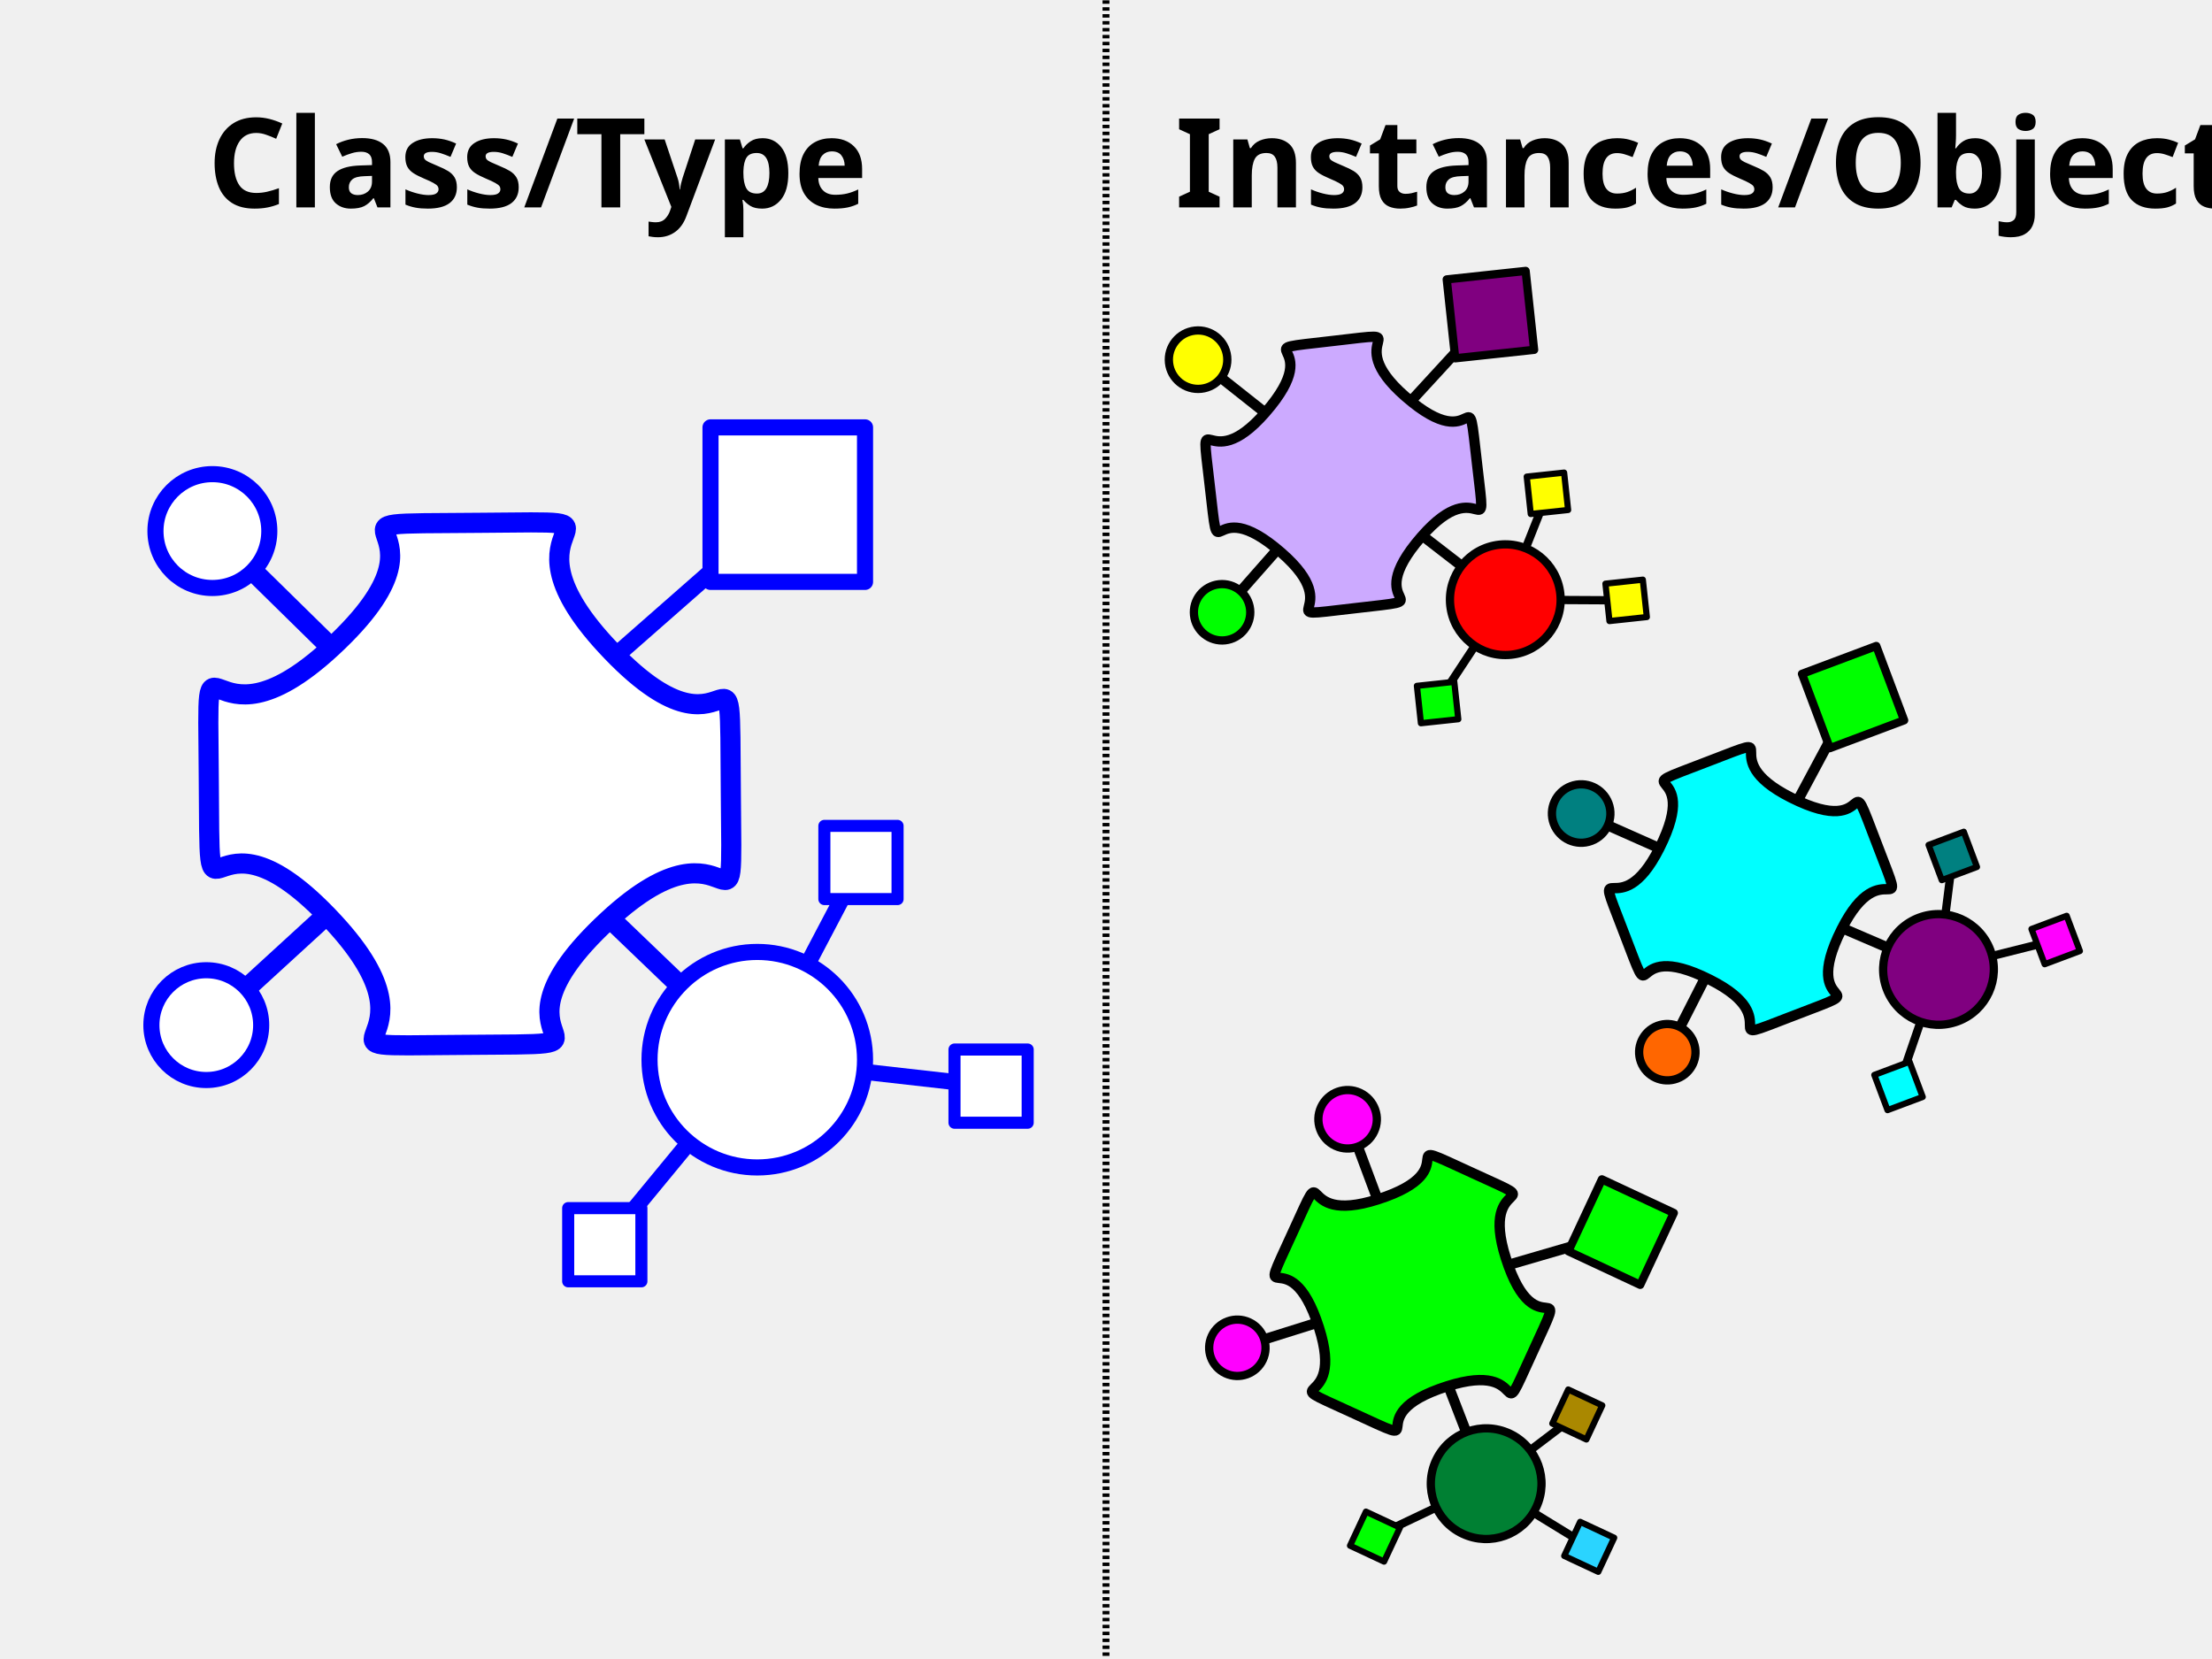
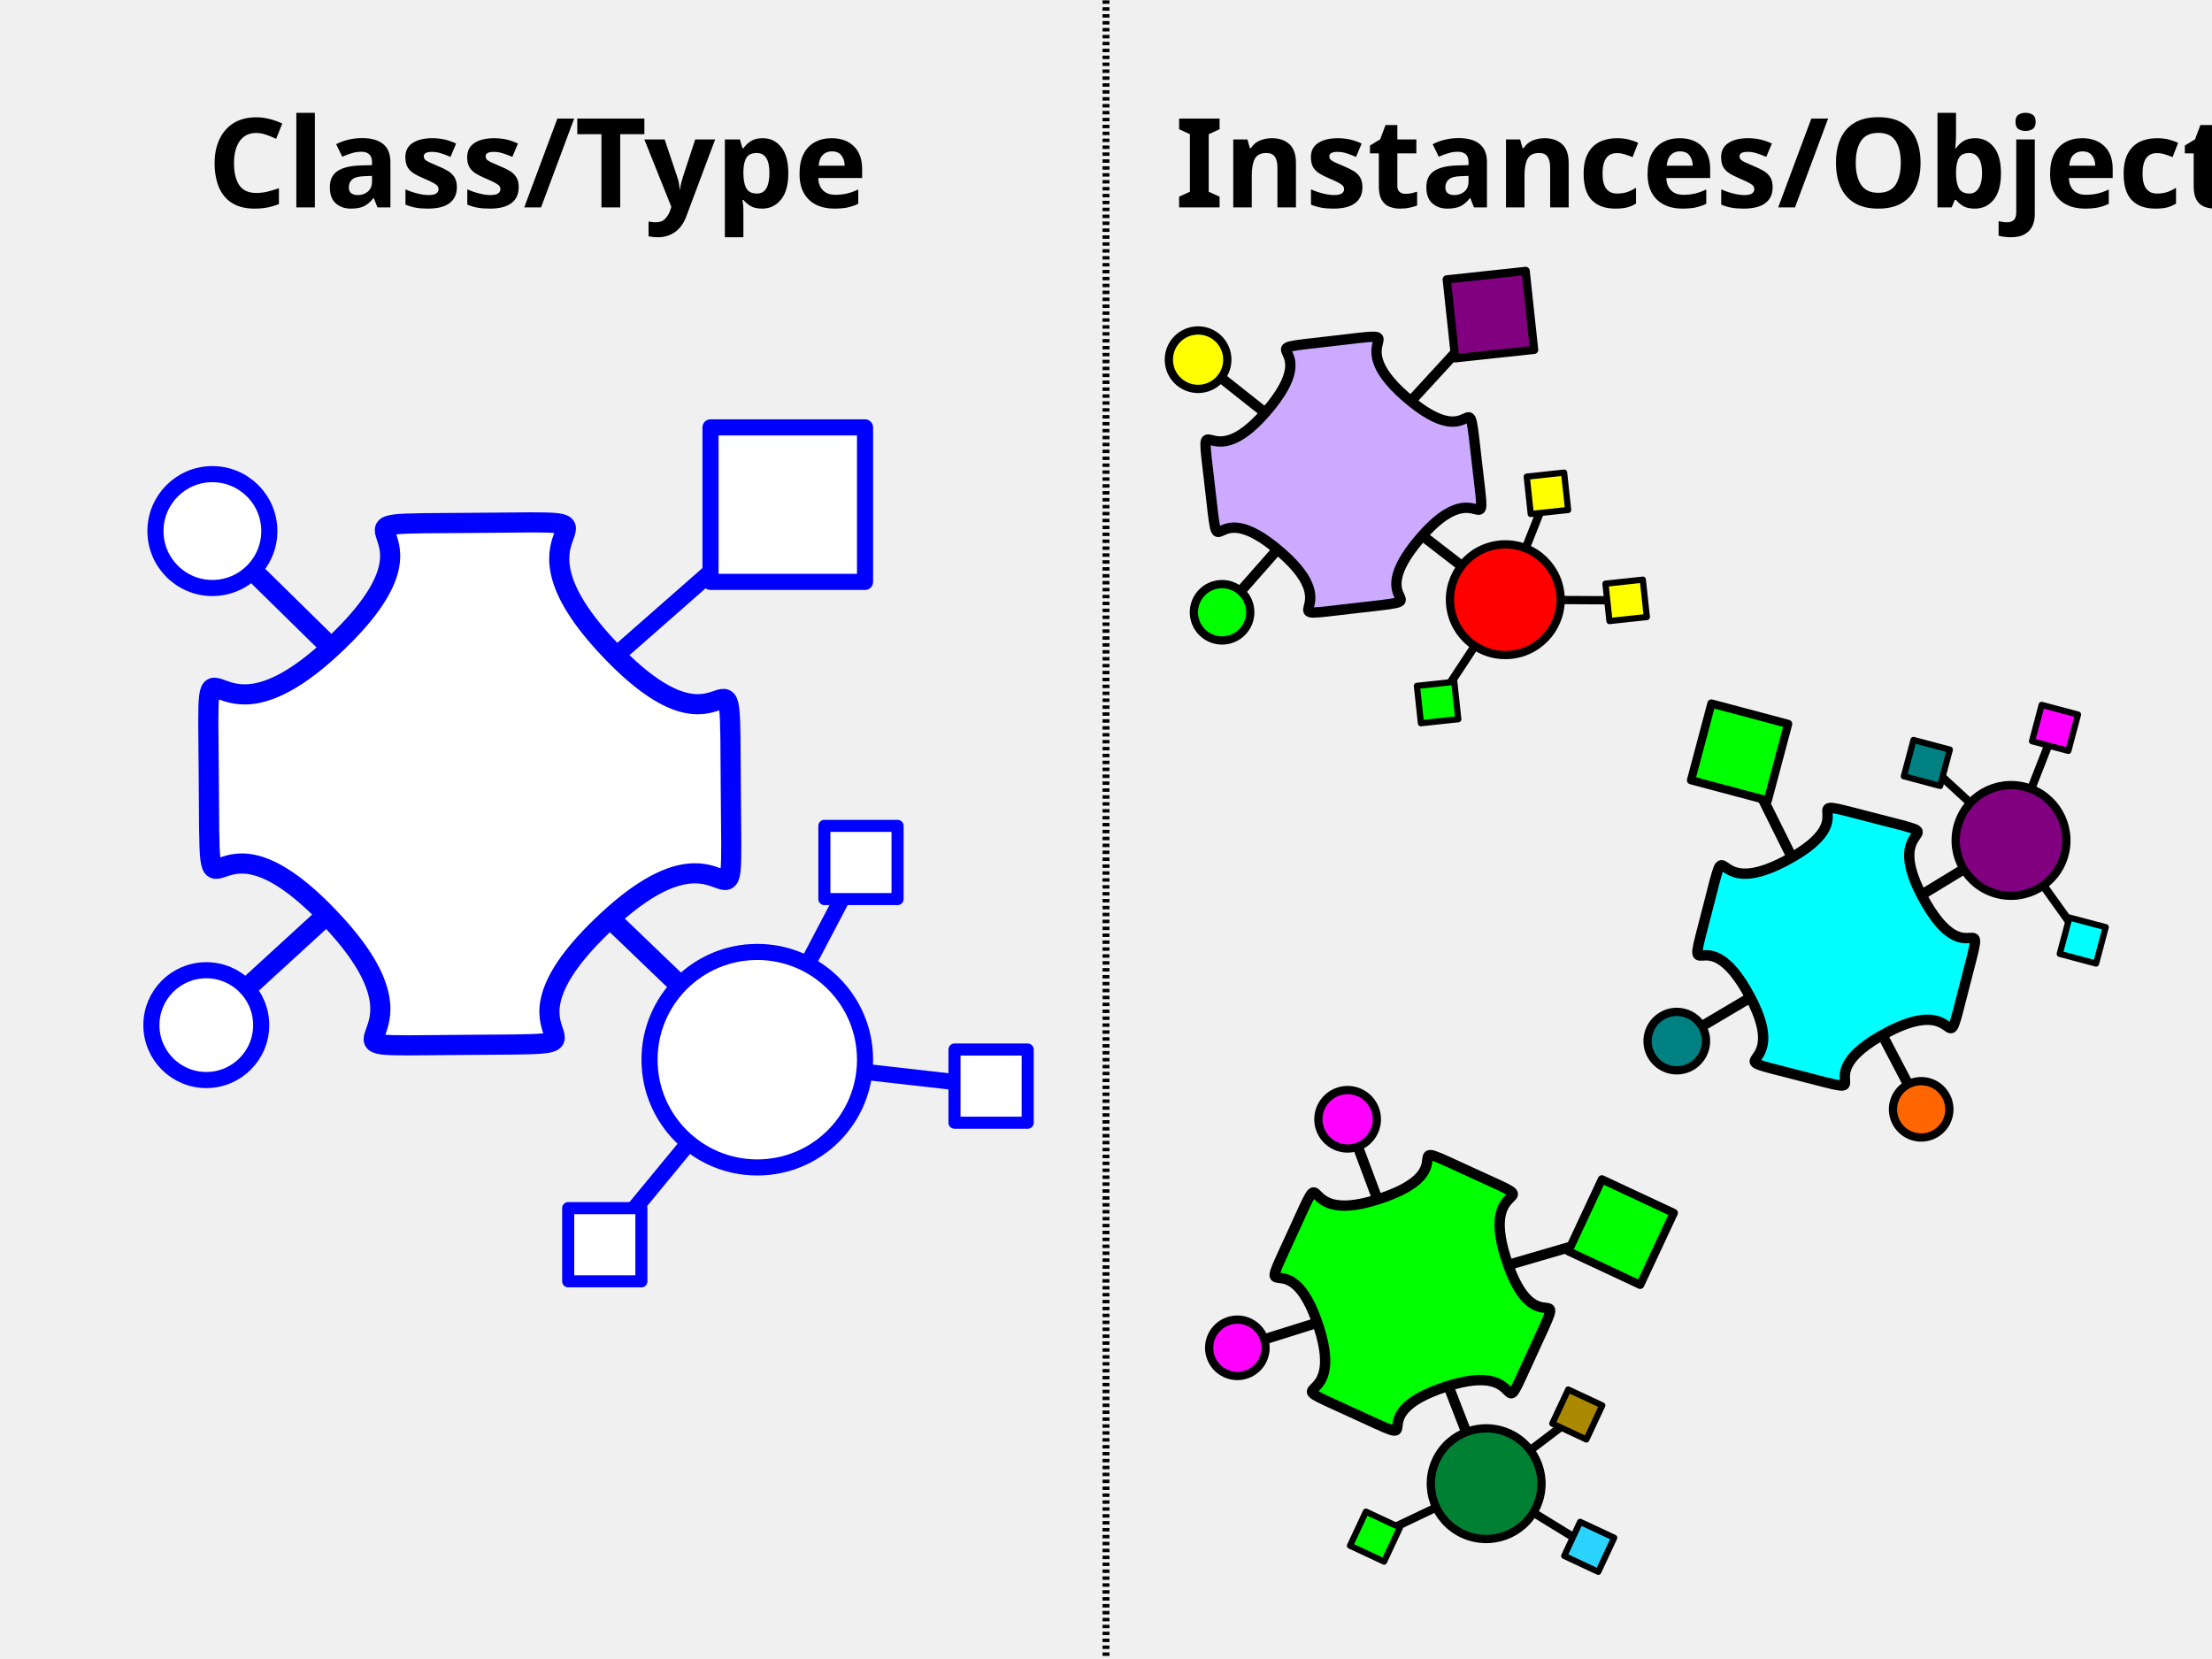
<svg xmlns="http://www.w3.org/2000/svg" width="640" height="480" id="svg2" version="1.1">
  <defs id="defs4" />
  <g id="layer1" transform="translate(0,-572.3622)">
    <g id="g3875">
      <g id="g3892">
        <path style="color:#000000;fill:#ffffff;fill-opacity:1;fill-rule:nonzero;stroke:#0000ff;stroke-width:14.767;stroke-linecap:round;stroke-linejoin:round;stroke-miterlimit:4;stroke-opacity:1;stroke-dasharray:none;stroke-dashoffset:0;marker:none;visibility:visible;display:inline;overflow:visible;enable-background:accumulate" id="path3009" d="m 143.585,248.93 c -112.818,62.602 -1.993,6.447 -124.223,-34.864 -134.882,-45.587 -63.496,72.586 -132.578,-51.909 -62.602,-112.818 -6.447,-1.993 34.864,-124.223 45.587,-134.882 -72.586,-63.496 51.909,-132.578 112.818,-62.602 1.993,-6.447 124.223,34.864 134.882,45.587 63.496,-72.586 132.578,51.909 62.602,112.818 6.447,1.993 -34.864,124.223 -45.587,134.882 72.586,63.496 -51.909,132.578 z" transform="matrix(0.3463637,0.1885526,-0.1885526,0.3463637,130.1848,761.3944)" />
        <path style="color:#000000;fill:#ffffff;fill-opacity:1;fill-rule:nonzero;stroke:#0000ff;stroke-width:6.415;stroke-linecap:round;stroke-linejoin:round;stroke-miterlimit:4;stroke-opacity:1;stroke-dasharray:none;stroke-dashoffset:0;marker:none;visibility:visible;display:inline;overflow:visible;enable-background:accumulate" id="path3779" d="m 246.477,239.079 c 0,23.71 -19.221,42.931 -42.931,42.931 -23.71,0 -42.931,-19.221 -42.931,-42.931 0,-23.71 19.221,-42.931 42.931,-42.931 23.71,0 42.931,19.221 42.931,42.931 z" transform="matrix(0.7262217,0,0,0.7262217,71.28396,705.3396)" />
        <path style="fill:#ffffff;stroke:#0000ff;stroke-width:5.823;stroke-linecap:butt;stroke-linejoin:miter;stroke-miterlimit:4;stroke-opacity:1;stroke-dasharray:none;display:inline" d="m 176.485,838.072 20.121,19.306" id="path3781" />
        <rect style="color:#000000;fill:#ffffff;fill-opacity:1;fill-rule:nonzero;stroke:#0000ff;stroke-width:4.659;stroke-linecap:round;stroke-linejoin:round;stroke-miterlimit:4;stroke-opacity:1;stroke-dasharray:none;stroke-dashoffset:0;marker:none;visibility:visible;display:inline;overflow:visible;enable-background:accumulate" id="rect3783" width="44.708" height="44.708" x="205.573" y="696.015" />
        <path style="color:#000000;fill:#ffffff;fill-opacity:1;fill-rule:nonzero;stroke:#0000ff;stroke-width:12.593;stroke-linecap:round;stroke-linejoin:round;stroke-miterlimit:4;stroke-opacity:1;stroke-dasharray:none;stroke-dashoffset:0;marker:none;visibility:visible;display:inline;overflow:visible;enable-background:accumulate" id="path3779-9" d="m 246.477,239.079 c 0,23.71 -19.221,42.931 -42.931,42.931 -23.71,0 -42.931,-19.221 -42.931,-42.931 0,-23.71 19.221,-42.931 42.931,-42.931 23.71,0 42.931,19.221 42.931,42.931 z" transform="matrix(0.369962,0,0,0.369962,-15.61933,780.5133)" />
        <path style="color:#000000;fill:#ffffff;fill-opacity:1;fill-rule:nonzero;stroke:#0000ff;stroke-width:12.143;stroke-linecap:round;stroke-linejoin:round;stroke-miterlimit:4;stroke-opacity:1;stroke-dasharray:none;stroke-dashoffset:0;marker:none;visibility:visible;display:inline;overflow:visible;enable-background:accumulate" id="path3779-2" d="m 246.477,239.079 c 0,23.71 -19.221,42.931 -42.931,42.931 -23.71,0 -42.931,-19.221 -42.931,-42.931 0,-23.71 19.221,-42.931 42.931,-42.931 23.71,0 42.931,19.221 42.931,42.931 z" transform="matrix(0.3836643,0,0,0.3836643,-16.64359,634.2902)" />
        <path style="fill:#ffffff;stroke:#0000ff;stroke-width:5.823;stroke-linecap:butt;stroke-linejoin:miter;stroke-miterlimit:4;stroke-opacity:1;stroke-dasharray:none;display:inline" d="M 95.85,759.8 73.201,737.557" id="path3816" />
        <path style="fill:#ffffff;stroke:#0000ff;stroke-width:5.823;stroke-linecap:butt;stroke-linejoin:miter;stroke-miterlimit:4;stroke-opacity:1;stroke-dasharray:none;display:inline" d="m 94.521,837.068 -23.121,21.17" id="path3818" />
        <rect style="color:#000000;fill:#ffffff;fill-opacity:1;fill-rule:nonzero;stroke:#0000ff;stroke-width:3.494;stroke-linecap:round;stroke-linejoin:round;stroke-miterlimit:4;stroke-opacity:1;stroke-dasharray:none;stroke-dashoffset:0;marker:none;visibility:visible;display:inline;overflow:visible;enable-background:accumulate" id="rect3826" width="21.177" height="21.177" x="164.395" y="921.907" />
        <rect style="color:#000000;fill:#ffffff;fill-opacity:1;fill-rule:nonzero;stroke:#0000ff;stroke-width:3.494;stroke-linecap:round;stroke-linejoin:round;stroke-miterlimit:4;stroke-opacity:1;stroke-dasharray:none;stroke-dashoffset:0;marker:none;visibility:visible;display:inline;overflow:visible;enable-background:accumulate" id="rect3826-2" width="21.177" height="21.177" x="276.165" y="876.022" />
        <rect style="color:#000000;fill:#ffffff;fill-opacity:1;fill-rule:nonzero;stroke:#0000ff;stroke-width:3.494;stroke-linecap:round;stroke-linejoin:round;stroke-miterlimit:4;stroke-opacity:1;stroke-dasharray:none;stroke-dashoffset:0;marker:none;visibility:visible;display:inline;overflow:visible;enable-background:accumulate" id="rect3826-3" width="21.177" height="21.177" x="238.516" y="811.314" />
        <path style="fill:#ffffff;stroke:#0000ff;stroke-width:4.659;stroke-linecap:butt;stroke-linejoin:miter;stroke-miterlimit:4;stroke-opacity:1;stroke-dasharray:none" d="m 199.274,903.024 -15.563,18.883" id="path3853" />
        <path style="fill:#ffffff;stroke:#0000ff;stroke-width:4.659;stroke-linecap:butt;stroke-linejoin:miter;stroke-miterlimit:4;stroke-opacity:1;stroke-dasharray:none;display:inline" d="m 250.087,882.466 26.078,2.948" id="path3855" />
        <path style="fill:#ffffff;stroke:#0000ff;stroke-width:4.659;stroke-linecap:butt;stroke-linejoin:miter;stroke-miterlimit:4;stroke-opacity:1;stroke-dasharray:none" d="m 243.537,832.491 -9.922,18.871" id="path3859" />
        <path style="color:#000000;fill:#ccaaff;fill-opacity:1;fill-rule:nonzero;stroke:#000000;stroke-width:14.767;stroke-linecap:round;stroke-linejoin:round;stroke-miterlimit:4;stroke-opacity:1;stroke-dasharray:none;stroke-dashoffset:0;marker:none;visibility:visible;display:inline;overflow:visible;enable-background:accumulate" id="path3009-0" d="m 143.585,248.93 c -112.818,62.602 -1.993,6.447 -124.223,-34.864 -134.882,-45.587 -63.496,72.586 -132.578,-51.909 -62.602,-112.818 -6.447,-1.993 34.864,-124.223 45.587,-134.882 -72.586,-63.496 51.909,-132.578 112.818,-62.602 1.993,-6.447 124.223,34.864 134.882,45.587 63.496,-72.586 132.578,51.909 62.602,112.818 6.447,1.993 -34.864,124.223 -45.587,134.882 72.586,63.496 -51.909,132.578 z" transform="matrix(0.1871961,0.07727001,-0.07727001,0.1871961,383.6797,690.721)" />
        <path style="color:#000000;fill:#ff0000;fill-opacity:1;fill-rule:nonzero;stroke:#000000;stroke-width:6.415;stroke-linecap:round;stroke-linejoin:round;stroke-miterlimit:4;stroke-opacity:1;stroke-dasharray:none;stroke-dashoffset:0;marker:none;visibility:visible;display:inline;overflow:visible;enable-background:accumulate" id="path3779-5" d="m 246.477,239.079 a 42.931,42.931 0 1 1 -85.863,0 42.931,42.931 0 1 1 85.863,0 z" transform="matrix(0.3708039,-0.039845,0.039845,0.3708039,350.5298,665.3315)" />
        <path style="fill:none;stroke:#000000;stroke-width:2.991;stroke-linecap:butt;stroke-linejoin:miter;stroke-miterlimit:4;stroke-opacity:1;stroke-dasharray:none;display:inline" d="m 411.527,727.332 11.333,8.754" id="path3781-7" />
        <rect style="color:#000000;fill:#800080;fill-opacity:1;fill-rule:nonzero;stroke:#000000;stroke-width:2.392;stroke-linecap:round;stroke-linejoin:round;stroke-miterlimit:4;stroke-opacity:1;stroke-dasharray:none;stroke-dashoffset:0;marker:none;visibility:visible;display:inline;overflow:visible;enable-background:accumulate" id="rect3783-1" width="22.959" height="22.959" x="346.401" y="694.186" transform="matrix(0.9942762,-0.1068407,0.1068407,0.9942762,0,0)" />
        <path style="color:#000000;fill:#00ff00;fill-opacity:1;fill-rule:nonzero;stroke:#000000;stroke-width:12.593;stroke-linecap:round;stroke-linejoin:round;stroke-miterlimit:4;stroke-opacity:1;stroke-dasharray:none;stroke-dashoffset:0;marker:none;visibility:visible;display:inline;overflow:visible;enable-background:accumulate" id="path3779-9-5" d="m 246.477,239.079 a 42.931,42.931 0 1 1 -85.863,0 42.931,42.931 0 1 1 85.863,0 z" transform="matrix(0.1889001,-0.02029839,0.02029839,0.1889001,310.2821,708.4827)" />
        <path style="color:#000000;fill:#ffff00;fill-opacity:1;fill-rule:nonzero;stroke:#000000;stroke-width:12.143;stroke-linecap:round;stroke-linejoin:round;stroke-miterlimit:4;stroke-opacity:1;stroke-dasharray:none;stroke-dashoffset:0;marker:none;visibility:visible;display:inline;overflow:visible;enable-background:accumulate" id="path3779-2-4" d="m 246.477,239.079 a 42.931,42.931 0 1 1 -85.863,0 42.931,42.931 0 1 1 85.863,0 z" transform="matrix(0.1958964,-0.02105019,0.02105019,0.1958964,301.7364,633.8784)" />
        <path style="fill:none;stroke:#000000;stroke-width:2.991;stroke-linecap:butt;stroke-linejoin:miter;stroke-miterlimit:4;stroke-opacity:1;stroke-dasharray:none;display:inline" d="M 366.061,691.791 353.277,681.676" id="path3816-6" />
        <path style="fill:none;stroke:#000000;stroke-width:2.991;stroke-linecap:butt;stroke-linejoin:miter;stroke-miterlimit:4;stroke-opacity:1;stroke-dasharray:none;display:inline" d="M 369.622,731.316 358.978,743.394" id="path3818-9" />
        <rect style="color:#000000;fill:#00ff00;fill-opacity:1;fill-rule:nonzero;stroke:#000000;stroke-width:1.794;stroke-linecap:round;stroke-linejoin:round;stroke-miterlimit:4;stroke-opacity:1;stroke-dasharray:none;stroke-dashoffset:0;marker:none;visibility:visible;display:inline;overflow:visible;enable-background:accumulate" id="rect3826-0" width="10.875" height="10.875" x="325.255" y="810.188" transform="matrix(0.9942762,-0.1068407,0.1068407,0.9942762,0,0)" />
        <rect style="color:#000000;fill:#ffff00;fill-opacity:1;fill-rule:nonzero;stroke:#000000;stroke-width:1.794;stroke-linecap:round;stroke-linejoin:round;stroke-miterlimit:4;stroke-opacity:1;stroke-dasharray:none;stroke-dashoffset:0;marker:none;visibility:visible;display:inline;overflow:visible;enable-background:accumulate" id="rect3826-2-5" width="10.875" height="10.875" x="382.652" y="786.625" transform="matrix(0.9942762,-0.1068407,0.1068407,0.9942762,0,0)" />
        <rect style="color:#000000;fill:#ffff00;fill-opacity:1;fill-rule:nonzero;stroke:#000000;stroke-width:1.794;stroke-linecap:round;stroke-linejoin:round;stroke-miterlimit:4;stroke-opacity:1;stroke-dasharray:none;stroke-dashoffset:0;marker:none;visibility:visible;display:inline;overflow:visible;enable-background:accumulate" id="rect3826-3-4" width="10.875" height="10.875" x="363.318" y="753.395" transform="matrix(0.9942762,-0.1068407,0.1068407,0.9942762,0,0)" />
        <path style="fill:none;stroke:#000000;stroke-width:2.392;stroke-linecap:butt;stroke-linejoin:miter;stroke-miterlimit:4;stroke-opacity:1;stroke-dasharray:none" d="m 426.727,759.245 -6.91,10.495" id="path3853-0" />
        <path style="fill:none;stroke:#000000;stroke-width:2.392;stroke-linecap:butt;stroke-linejoin:miter;stroke-miterlimit:4;stroke-opacity:1;stroke-dasharray:none;display:inline" d="m 451.543,745.961 13.477,0.074" id="path3855-5" />
        <path style="fill:none;stroke:#000000;stroke-width:2.392;stroke-linecap:butt;stroke-linejoin:miter;stroke-miterlimit:4;stroke-opacity:1;stroke-dasharray:none" d="m 445.457,720.803 -4.031,10.18" id="path3859-9" />
-         <path style="color:#000000;fill:#00ffff;fill-opacity:1;fill-rule:nonzero;stroke:#000000;stroke-width:14.767;stroke-linecap:round;stroke-linejoin:round;stroke-miterlimit:4;stroke-opacity:1;stroke-dasharray:none;stroke-dashoffset:0;marker:none;visibility:visible;display:inline;overflow:visible;enable-background:accumulate" id="path3009-0-6" d="m 143.585,248.93 c -112.818,62.602 -1.993,6.447 -124.223,-34.864 -134.882,-45.587 -63.496,72.586 -132.578,-51.909 -62.602,-112.818 -6.447,-1.993 34.864,-124.223 45.587,-134.882 -72.586,-63.496 51.909,-132.578 112.818,-62.602 1.993,-6.447 124.223,34.864 134.882,45.587 63.496,-72.586 132.578,51.909 62.602,112.818 6.447,1.993 -34.864,124.223 -45.587,134.882 72.586,63.496 -51.909,132.578 z" transform="matrix(0.2005426,0.02820841,-0.02820841,0.2005426,496.9095,812.3605)" />
-         <path style="color:#000000;fill:#800080;fill-opacity:1;fill-rule:nonzero;stroke:#000000;stroke-width:6.415;stroke-linecap:round;stroke-linejoin:round;stroke-miterlimit:4;stroke-opacity:1;stroke-dasharray:none;stroke-dashoffset:0;marker:none;visibility:visible;display:inline;overflow:visible;enable-background:accumulate" id="path3779-5-9" d="m 246.477,239.079 c 0,23.71 -19.221,42.931 -42.931,42.931 -23.71,0 -42.931,-19.221 -42.931,-42.931 0,-23.71 19.221,-42.931 42.931,-42.931 23.71,0 42.931,19.221 42.931,42.931 z" transform="matrix(0.349193,-0.1309481,0.1309481,0.349193,458.4804,796.028)" />
-         <path style="fill:none;stroke:#000000;stroke-width:2.991;stroke-linecap:butt;stroke-linejoin:miter;stroke-miterlimit:4;stroke-opacity:1;stroke-dasharray:none;display:inline" d="m 532.998,840.881 13.156,5.655" id="path3781-7-4" />
-         <rect style="color:#000000;fill:#00ff00;fill-opacity:1;fill-rule:nonzero;stroke:#000000;stroke-width:2.392;stroke-linecap:round;stroke-linejoin:round;stroke-miterlimit:4;stroke-opacity:1;stroke-dasharray:none;stroke-dashoffset:0;marker:none;visibility:visible;display:inline;overflow:visible;enable-background:accumulate" id="rect3783-1-7" width="22.959" height="22.959" x="218.745" y="901.539" transform="matrix(0.9363285,-0.3511252,0.3511252,0.9363285,0,0)" />
-         <path style="color:#000000;fill:#ff6600;fill-opacity:1;fill-rule:nonzero;stroke:#000000;stroke-width:12.593;stroke-linecap:round;stroke-linejoin:round;stroke-miterlimit:4;stroke-opacity:1;stroke-dasharray:none;stroke-dashoffset:0;marker:none;visibility:visible;display:inline;overflow:visible;enable-background:accumulate" id="path3779-9-5-3" d="m 246.477,239.079 c 0,23.71 -19.221,42.931 -42.931,42.931 -23.71,0 -42.931,-19.221 -42.931,-42.931 0,-23.71 19.221,-42.931 42.931,-42.931 23.71,0 42.931,19.221 42.931,42.931 z" transform="matrix(0.1778907,-0.06670941,0.06670941,0.1778907,430.2491,847.8441)" />
-         <path style="color:#000000;fill:#008080;fill-opacity:1;fill-rule:nonzero;stroke:#000000;stroke-width:12.143;stroke-linecap:round;stroke-linejoin:round;stroke-miterlimit:4;stroke-opacity:1;stroke-dasharray:none;stroke-dashoffset:0;marker:none;visibility:visible;display:inline;overflow:visible;enable-background:accumulate" id="path3779-2-4-9" d="m 246.477,239.079 c 0,23.71 -19.221,42.931 -42.931,42.931 -23.71,0 -42.931,-19.221 -42.931,-42.931 0,-23.71 19.221,-42.931 42.931,-42.931 23.71,0 42.931,19.221 42.931,42.931 z" transform="matrix(0.1844793,-0.06918013,0.06918013,0.1844793,403.3905,777.7195)" />
-         <path style="fill:none;stroke:#000000;stroke-width:2.991;stroke-linecap:butt;stroke-linejoin:miter;stroke-miterlimit:4;stroke-opacity:1;stroke-dasharray:none;display:inline" d="m 480.113,817.785 -14.901,-6.611" id="path3816-6-7" />
-         <path style="fill:#ff00ff;stroke:#000000;stroke-width:2.991;stroke-linecap:butt;stroke-linejoin:miter;stroke-miterlimit:4;stroke-opacity:1;stroke-dasharray:none;display:inline" d="m 493.406,855.178 -7.3,14.348" id="path3818-9-0" />
-         <rect style="color:#000000;fill:#00ffff;fill-opacity:1;fill-rule:nonzero;stroke:#000000;stroke-width:1.794;stroke-linecap:round;stroke-linejoin:round;stroke-miterlimit:4;stroke-opacity:1;stroke-dasharray:none;stroke-dashoffset:0;marker:none;visibility:visible;display:inline;overflow:visible;enable-background:accumulate" id="rect3826-0-7" width="10.875" height="10.875" x="197.598" y="1017.542" transform="matrix(0.9363285,-0.3511252,0.3511252,0.9363285,0,0)" />
-         <rect style="color:#000000;fill:#ff00ff;fill-opacity:1;fill-rule:nonzero;stroke:#000000;stroke-width:1.794;stroke-linecap:round;stroke-linejoin:round;stroke-miterlimit:4;stroke-opacity:1;stroke-dasharray:none;stroke-dashoffset:0;marker:none;visibility:visible;display:inline;overflow:visible;enable-background:accumulate" id="rect3826-2-5-2" width="10.875" height="10.875" x="254.996" y="993.979" transform="matrix(0.9363285,-0.3511252,0.3511252,0.9363285,0,0)" />
-         <rect style="color:#000000;fill:#008080;fill-opacity:1;fill-rule:nonzero;stroke:#000000;stroke-width:1.794;stroke-linecap:round;stroke-linejoin:round;stroke-miterlimit:4;stroke-opacity:1;stroke-dasharray:none;stroke-dashoffset:0;marker:none;visibility:visible;display:inline;overflow:visible;enable-background:accumulate" id="rect3826-3-4-6" width="10.875" height="10.875" x="235.662" y="960.749" transform="matrix(0.9363285,-0.3511252,0.3511252,0.9363285,0,0)" />
-         <path style="fill:#00ffff;stroke:#000000;stroke-width:2.392;stroke-linecap:butt;stroke-linejoin:miter;stroke-miterlimit:4;stroke-opacity:1;stroke-dasharray:none" d="m 555.668,868.003 -4.078,11.886" id="path3853-0-1" />
-         <path style="fill:none;stroke:#000000;stroke-width:2.392;stroke-linecap:butt;stroke-linejoin:miter;stroke-miterlimit:4;stroke-opacity:1;stroke-dasharray:none;display:inline" d="m 576.393,848.956 13.071,-3.285" id="path3855-5-5" />
-         <path style="fill:none;stroke:#000000;stroke-width:2.392;stroke-linecap:butt;stroke-linejoin:miter;stroke-miterlimit:4;stroke-opacity:1;stroke-dasharray:none" d="m 564.233,826.107 -1.368,10.863" id="path3859-9-3" />
        <path style="color:#000000;fill:#00ff00;fill-opacity:1;fill-rule:nonzero;stroke:#000000;stroke-width:14.767;stroke-linecap:round;stroke-linejoin:round;stroke-miterlimit:4;stroke-opacity:1;stroke-dasharray:none;stroke-dashoffset:0;marker:none;visibility:visible;display:inline;overflow:visible;enable-background:accumulate" id="path3009-0-66" d="m 143.585,248.93 c -112.818,62.602 -1.993,6.447 -124.223,-34.864 -134.882,-45.587 -63.496,72.586 -132.578,-51.909 -62.602,-112.818 -6.447,-1.993 34.864,-124.223 45.587,-134.882 -72.586,-63.496 51.909,-132.578 112.818,-62.602 1.993,-6.447 124.223,34.864 134.882,45.587 63.496,-72.586 132.578,51.909 62.602,112.818 6.447,1.993 -34.864,124.223 -45.587,134.882 72.586,63.496 -51.909,132.578 z" transform="matrix(0.1201404,0.1630317,-0.1630317,0.1201404,414.1927,927.6091)" />
        <path style="color:#000000;fill:#008033;fill-opacity:1;fill-rule:nonzero;stroke:#000000;stroke-width:6.415;stroke-linecap:round;stroke-linejoin:round;stroke-miterlimit:4;stroke-opacity:1;stroke-dasharray:none;stroke-dashoffset:0;marker:none;visibility:visible;display:inline;overflow:visible;enable-background:accumulate" id="path3779-5-1" d="m 246.477,239.079 c 0,23.71 -19.221,42.931 -42.931,42.931 -23.71,0 -42.931,-19.221 -42.931,-42.931 0,-23.71 19.221,-42.931 42.931,-42.931 23.71,0 42.931,19.221 42.931,42.931 z" transform="matrix(0.3378591,0.157906,-0.157906,0.3378591,398.9787,888.7237)" />
        <path style="fill:none;stroke:#000000;stroke-width:2.991;stroke-linecap:butt;stroke-linejoin:miter;stroke-miterlimit:4;stroke-opacity:1;stroke-dasharray:none;display:inline" d="m 419.06,973.349 5.163,13.357" id="path3781-7-3" />
        <rect style="color:#000000;fill:#00ff00;fill-opacity:1;fill-rule:nonzero;stroke:#000000;stroke-width:2.392;stroke-linecap:round;stroke-linejoin:round;stroke-miterlimit:4;stroke-opacity:1;stroke-dasharray:none;stroke-dashoffset:0;marker:none;visibility:visible;display:inline;overflow:visible;enable-background:accumulate" id="rect3783-1-9" width="22.959" height="22.959" x="806.707" y="631.408" transform="matrix(0.905938,0.4234104,-0.4234104,0.905938,0,0)" />
        <path style="color:#000000;fill:#ff00ff;fill-opacity:1;fill-rule:nonzero;stroke:#000000;stroke-width:12.593;stroke-linecap:round;stroke-linejoin:round;stroke-miterlimit:4;stroke-opacity:1;stroke-dasharray:none;stroke-dashoffset:0;marker:none;visibility:visible;display:inline;overflow:visible;enable-background:accumulate" id="path3779-9-5-6" d="m 246.477,239.079 c 0,23.71 -19.221,42.931 -42.931,42.931 -23.71,0 -42.931,-19.221 -42.931,-42.931 0,-23.71 19.221,-42.931 42.931,-42.931 23.71,0 42.931,19.221 42.931,42.931 z" transform="matrix(0.1721169,0.0804427,-0.0804427,0.1721169,342.2034,904.8008)" />
        <path style="color:#000000;fill:#ff00ff;fill-opacity:1;fill-rule:nonzero;stroke:#000000;stroke-width:12.143;stroke-linecap:round;stroke-linejoin:round;stroke-miterlimit:4;stroke-opacity:1;stroke-dasharray:none;stroke-dashoffset:0;marker:none;visibility:visible;display:inline;overflow:visible;enable-background:accumulate" id="path3779-2-4-97" d="m 246.477,239.079 c 0,23.71 -19.221,42.931 -42.931,42.931 -23.71,0 -42.931,-19.221 -42.931,-42.931 0,-23.71 19.221,-42.931 42.931,-42.931 23.71,0 42.931,19.221 42.931,42.931 z" transform="matrix(0.1784916,0.08342206,-0.08342206,0.1784916,373.5209,836.5509)" />
        <path style="fill:none;stroke:#000000;stroke-width:2.991;stroke-linecap:butt;stroke-linejoin:miter;stroke-miterlimit:4;stroke-opacity:1;stroke-dasharray:none;display:inline" d="m 398.566,919.402 -5.701,-15.273" id="path3816-6-79" />
        <path style="fill:#ff00ff;stroke:#000000;stroke-width:2.991;stroke-linecap:butt;stroke-linejoin:miter;stroke-miterlimit:4;stroke-opacity:1;stroke-dasharray:none;display:inline" d="m 381.147,955.06 -15.36,4.821" id="path3818-9-3" />
        <rect style="color:#000000;fill:#00ff00;fill-opacity:1;fill-rule:nonzero;stroke:#000000;stroke-width:1.794;stroke-linecap:round;stroke-linejoin:round;stroke-miterlimit:4;stroke-opacity:1;stroke-dasharray:none;stroke-dashoffset:0;marker:none;visibility:visible;display:inline;overflow:visible;enable-background:accumulate" id="rect3826-0-1" width="10.875" height="10.875" x="785.56" y="747.411" transform="matrix(0.905938,0.4234104,-0.4234104,0.905938,0,0)" />
        <rect style="color:#000000;fill:#2ad4ff;fill-opacity:1;fill-rule:nonzero;stroke:#000000;stroke-width:1.794;stroke-linecap:round;stroke-linejoin:round;stroke-miterlimit:4;stroke-opacity:1;stroke-dasharray:none;stroke-dashoffset:0;marker:none;visibility:visible;display:inline;overflow:visible;enable-background:accumulate" id="rect3826-2-5-0" width="10.875" height="10.875" x="842.958" y="723.848" transform="matrix(0.905938,0.4234104,-0.4234104,0.905938,0,0)" />
        <rect style="color:#000000;fill:#aa8800;fill-opacity:1;fill-rule:nonzero;stroke:#000000;stroke-width:1.794;stroke-linecap:round;stroke-linejoin:round;stroke-miterlimit:4;stroke-opacity:1;stroke-dasharray:none;stroke-dashoffset:0;marker:none;visibility:visible;display:inline;overflow:visible;enable-background:accumulate" id="rect3826-3-4-0" width="10.875" height="10.875" x="823.624" y="690.618" transform="matrix(0.905938,0.4234104,-0.4234104,0.905938,0,0)" />
        <path style="fill:none;stroke:#000000;stroke-width:2.392;stroke-linecap:butt;stroke-linejoin:miter;stroke-miterlimit:4;stroke-opacity:1;stroke-dasharray:none" d="m 415.54,1008.521 -11.346,5.401" id="path3853-0-0" />
        <path style="fill:none;stroke:#000000;stroke-width:2.392;stroke-linecap:butt;stroke-linejoin:miter;stroke-miterlimit:4;stroke-opacity:1;stroke-dasharray:none;display:inline" d="m 443.649,1010.006 11.491,7.042" id="path3855-5-3" />
        <path style="fill:none;stroke:#000000;stroke-width:2.392;stroke-linecap:butt;stroke-linejoin:miter;stroke-miterlimit:4;stroke-opacity:1;stroke-dasharray:none" d="m 451.469,985.332 -8.719,6.622" id="path3859-9-8" />
        <path style="fill:#0000ff;stroke:#0000ff;stroke-width:5;stroke-linecap:butt;stroke-linejoin:miter;stroke-miterlimit:4;stroke-opacity:1;stroke-dasharray:none" d="M 178.148,189.719 205.573,165.636" id="path3050" transform="translate(0,572.3622)" />
        <path style="fill:none;stroke:#000000;stroke-width:2.991;stroke-linecap:butt;stroke-linejoin:miter;stroke-miterlimit:4;stroke-opacity:1;stroke-dasharray:none" d="M 408.207,688.44 420.889,674.639" id="path3052" />
-         <path style="fill:none;stroke:#000000;stroke-width:2.991;stroke-linecap:butt;stroke-linejoin:miter;stroke-miterlimit:4;stroke-opacity:1;stroke-dasharray:none" d="m 520.096,804.042 8.845,-16.525" id="path3054" />
+         <g id="g3080" transform="matrix(0.579933,-0.8146642,0.8146642,0.579933,-438.2019,777.8418)">
+           <path transform="matrix(0.1844793,-0.06918013,0.06918013,0.1844793,403.3905,777.7195)" d="m 246.477,239.079 c 0,23.71 -19.221,42.931 -42.931,42.931 -23.71,0 -42.931,-19.221 -42.931,-42.931 0,-23.71 19.221,-42.931 42.931,-42.931 23.71,0 42.931,19.221 42.931,42.931 z" id="path3779-2-4-9" style="color:#000000;fill:#008080;fill-opacity:1;fill-rule:nonzero;stroke:#000000;stroke-width:12.143;stroke-linecap:round;stroke-linejoin:round;stroke-miterlimit:4;stroke-opacity:1;stroke-dasharray:none;stroke-dashoffset:0;marker:none;visibility:visible;display:inline;overflow:visible;enable-background:accumulate" />
+           <path transform="matrix(0.2005426,0.02820841,-0.02820841,0.2005426,496.9095,812.3605)" d="m 143.585,248.93 c -112.818,62.602 -1.993,6.447 -124.223,-34.864 -134.882,-45.587 -63.496,72.586 -132.578,-51.909 -62.602,-112.818 -6.447,-1.993 34.864,-124.223 45.587,-134.882 -72.586,-63.496 51.909,-132.578 112.818,-62.602 1.993,-6.447 124.223,34.864 134.882,45.587 63.496,-72.586 132.578,51.909 62.602,112.818 6.447,1.993 -34.864,124.223 -45.587,134.882 72.586,63.496 -51.909,132.578 z" id="path3009-0-6" style="color:#000000;fill:#00ffff;fill-opacity:1;fill-rule:nonzero;stroke:#000000;stroke-width:14.767;stroke-linecap:round;stroke-linejoin:round;stroke-miterlimit:4;stroke-opacity:1;stroke-dasharray:none;stroke-dashoffset:0;marker:none;visibility:visible;display:inline;overflow:visible;enable-background:accumulate" />
+           <path transform="matrix(0.349193,-0.1309481,0.1309481,0.349193,458.4804,796.028)" d="m 246.477,239.079 c 0,23.71 -19.221,42.931 -42.931,42.931 -23.71,0 -42.931,-19.221 -42.931,-42.931 0,-23.71 19.221,-42.931 42.931,-42.931 23.71,0 42.931,19.221 42.931,42.931 z" id="path3779-5-9" style="color:#000000;fill:#800080;fill-opacity:1;fill-rule:nonzero;stroke:#000000;stroke-width:6.415;stroke-linecap:round;stroke-linejoin:round;stroke-miterlimit:4;stroke-opacity:1;stroke-dasharray:none;stroke-dashoffset:0;marker:none;visibility:visible;display:inline;overflow:visible;enable-background:accumulate" />
+           <path id="path3781-7-4" d="m 532.998,840.881 13.156,5.655" style="fill:none;stroke:#000000;stroke-width:2.991;stroke-linecap:butt;stroke-linejoin:miter;stroke-miterlimit:4;stroke-opacity:1;stroke-dasharray:none;display:inline" />
+           <rect transform="matrix(0.9363285,-0.3511252,0.3511252,0.9363285,0,0)" y="901.539" x="218.745" height="22.959" width="22.959" id="rect3783-1-7" style="color:#000000;fill:#00ff00;fill-opacity:1;fill-rule:nonzero;stroke:#000000;stroke-width:2.392;stroke-linecap:round;stroke-linejoin:round;stroke-miterlimit:4;stroke-opacity:1;stroke-dasharray:none;stroke-dashoffset:0;marker:none;visibility:visible;display:inline;overflow:visible;enable-background:accumulate" />
+           <path transform="matrix(0.1778907,-0.06670941,0.06670941,0.1778907,430.2491,847.8441)" d="m 246.477,239.079 c 0,23.71 -19.221,42.931 -42.931,42.931 -23.71,0 -42.931,-19.221 -42.931,-42.931 0,-23.71 19.221,-42.931 42.931,-42.931 23.71,0 42.931,19.221 42.931,42.931 z" id="path3779-9-5-3" style="color:#000000;fill:#ff6600;fill-opacity:1;fill-rule:nonzero;stroke:#000000;stroke-width:12.593;stroke-linecap:round;stroke-linejoin:round;stroke-miterlimit:4;stroke-opacity:1;stroke-dasharray:none;stroke-dashoffset:0;marker:none;visibility:visible;display:inline;overflow:visible;enable-background:accumulate" />
+           <path id="path3816-6-7" d="m 480.113,817.785 -14.901,-6.611" style="fill:none;stroke:#000000;stroke-width:2.991;stroke-linecap:butt;stroke-linejoin:miter;stroke-miterlimit:4;stroke-opacity:1;stroke-dasharray:none;display:inline" />
+           <path id="path3818-9-0" d="m 493.406,855.178 -7.3,14.348" style="fill:#ff00ff;stroke:#000000;stroke-width:2.991;stroke-linecap:butt;stroke-linejoin:miter;stroke-miterlimit:4;stroke-opacity:1;stroke-dasharray:none;display:inline" />
+           <rect transform="matrix(0.9363285,-0.3511252,0.3511252,0.9363285,0,0)" y="1017.542" x="197.598" height="10.875" width="10.875" id="rect3826-0-7" style="color:#000000;fill:#00ffff;fill-opacity:1;fill-rule:nonzero;stroke:#000000;stroke-width:1.794;stroke-linecap:round;stroke-linejoin:round;stroke-miterlimit:4;stroke-opacity:1;stroke-dasharray:none;stroke-dashoffset:0;marker:none;visibility:visible;display:inline;overflow:visible;enable-background:accumulate" />
+           <rect transform="matrix(0.9363285,-0.3511252,0.3511252,0.9363285,0,0)" y="993.979" x="254.996" height="10.875" width="10.875" id="rect3826-2-5-2" style="color:#000000;fill:#ff00ff;fill-opacity:1;fill-rule:nonzero;stroke:#000000;stroke-width:1.794;stroke-linecap:round;stroke-linejoin:round;stroke-miterlimit:4;stroke-opacity:1;stroke-dasharray:none;stroke-dashoffset:0;marker:none;visibility:visible;display:inline;overflow:visible;enable-background:accumulate" />
+           <rect transform="matrix(0.9363285,-0.3511252,0.3511252,0.9363285,0,0)" y="960.749" x="235.662" height="10.875" width="10.875" id="rect3826-3-4-6" style="color:#000000;fill:#008080;fill-opacity:1;fill-rule:nonzero;stroke:#000000;stroke-width:1.794;stroke-linecap:round;stroke-linejoin:round;stroke-miterlimit:4;stroke-opacity:1;stroke-dasharray:none;stroke-dashoffset:0;marker:none;visibility:visible;display:inline;overflow:visible;enable-background:accumulate" />
+           <path id="path3853-0-1" d="m 555.668,868.003 -4.078,11.886" style="fill:#00ffff;stroke:#000000;stroke-width:2.392;stroke-linecap:butt;stroke-linejoin:miter;stroke-miterlimit:4;stroke-opacity:1;stroke-dasharray:none" />
+           <path id="path3855-5-5" d="m 576.393,848.956 13.071,-3.285" style="fill:none;stroke:#000000;stroke-width:2.392;stroke-linecap:butt;stroke-linejoin:miter;stroke-miterlimit:4;stroke-opacity:1;stroke-dasharray:none;display:inline" />
+           <path id="path3859-9-3" d="m 564.233,826.107 -1.368,10.863" style="fill:none;stroke:#000000;stroke-width:2.392;stroke-linecap:butt;stroke-linejoin:miter;stroke-miterlimit:4;stroke-opacity:1;stroke-dasharray:none" />
+           <path id="path3054" d="m 520.096,804.042 8.845,-16.525" style="fill:none;stroke:#000000;stroke-width:2.991;stroke-linecap:butt;stroke-linejoin:miter;stroke-miterlimit:4;stroke-opacity:1;stroke-dasharray:none" />
+         </g>
        <path style="fill:none;stroke:#000000;stroke-width:2.991;stroke-linecap:butt;stroke-linejoin:miter;stroke-miterlimit:4;stroke-opacity:1;stroke-dasharray:none" d="m 436.357,938.358 17.995,-5.241" id="path3058" />
      </g>
    </g>
    <path style="fill:none;stroke:#000000;stroke-width:2;stroke-linecap:butt;stroke-linejoin:miter;stroke-miterlimit:4;stroke-opacity:1;stroke-dasharray:1,1;stroke-dashoffset:0" d="m 320,564.458 0,520.229" id="path3863" />
    <text xml:space="preserve" style="font-size:36px;font-style:normal;font-variant:normal;font-weight:bold;font-stretch:normal;line-height:125%;letter-spacing:0px;word-spacing:0px;fill:#000000;fill-opacity:1;stroke:none;font-family:Cabin;-inkscape-font-specification:Cabin Bold" x="60" y="632.362" id="text3865">
      <tspan id="tspan3867" x="60" y="632.362">Class/Type</tspan>
    </text>
    <text xml:space="preserve" style="font-size:36px;font-style:normal;font-variant:normal;font-weight:bold;font-stretch:normal;line-height:125%;letter-spacing:0px;word-spacing:0px;fill:#000000;fill-opacity:1;stroke:none;font-family:Cabin;-inkscape-font-specification:Cabin Bold" x="340" y="632.362" id="text3869">
      <tspan id="tspan3871" x="340" y="632.362">Instances/Objects</tspan>
    </text>
  </g>
</svg>
